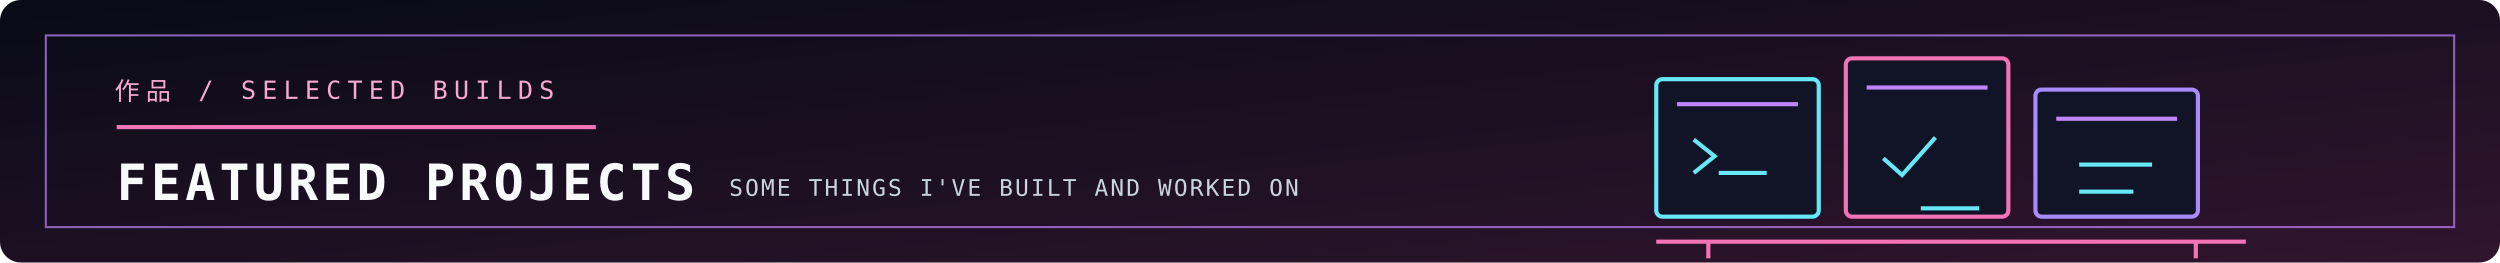
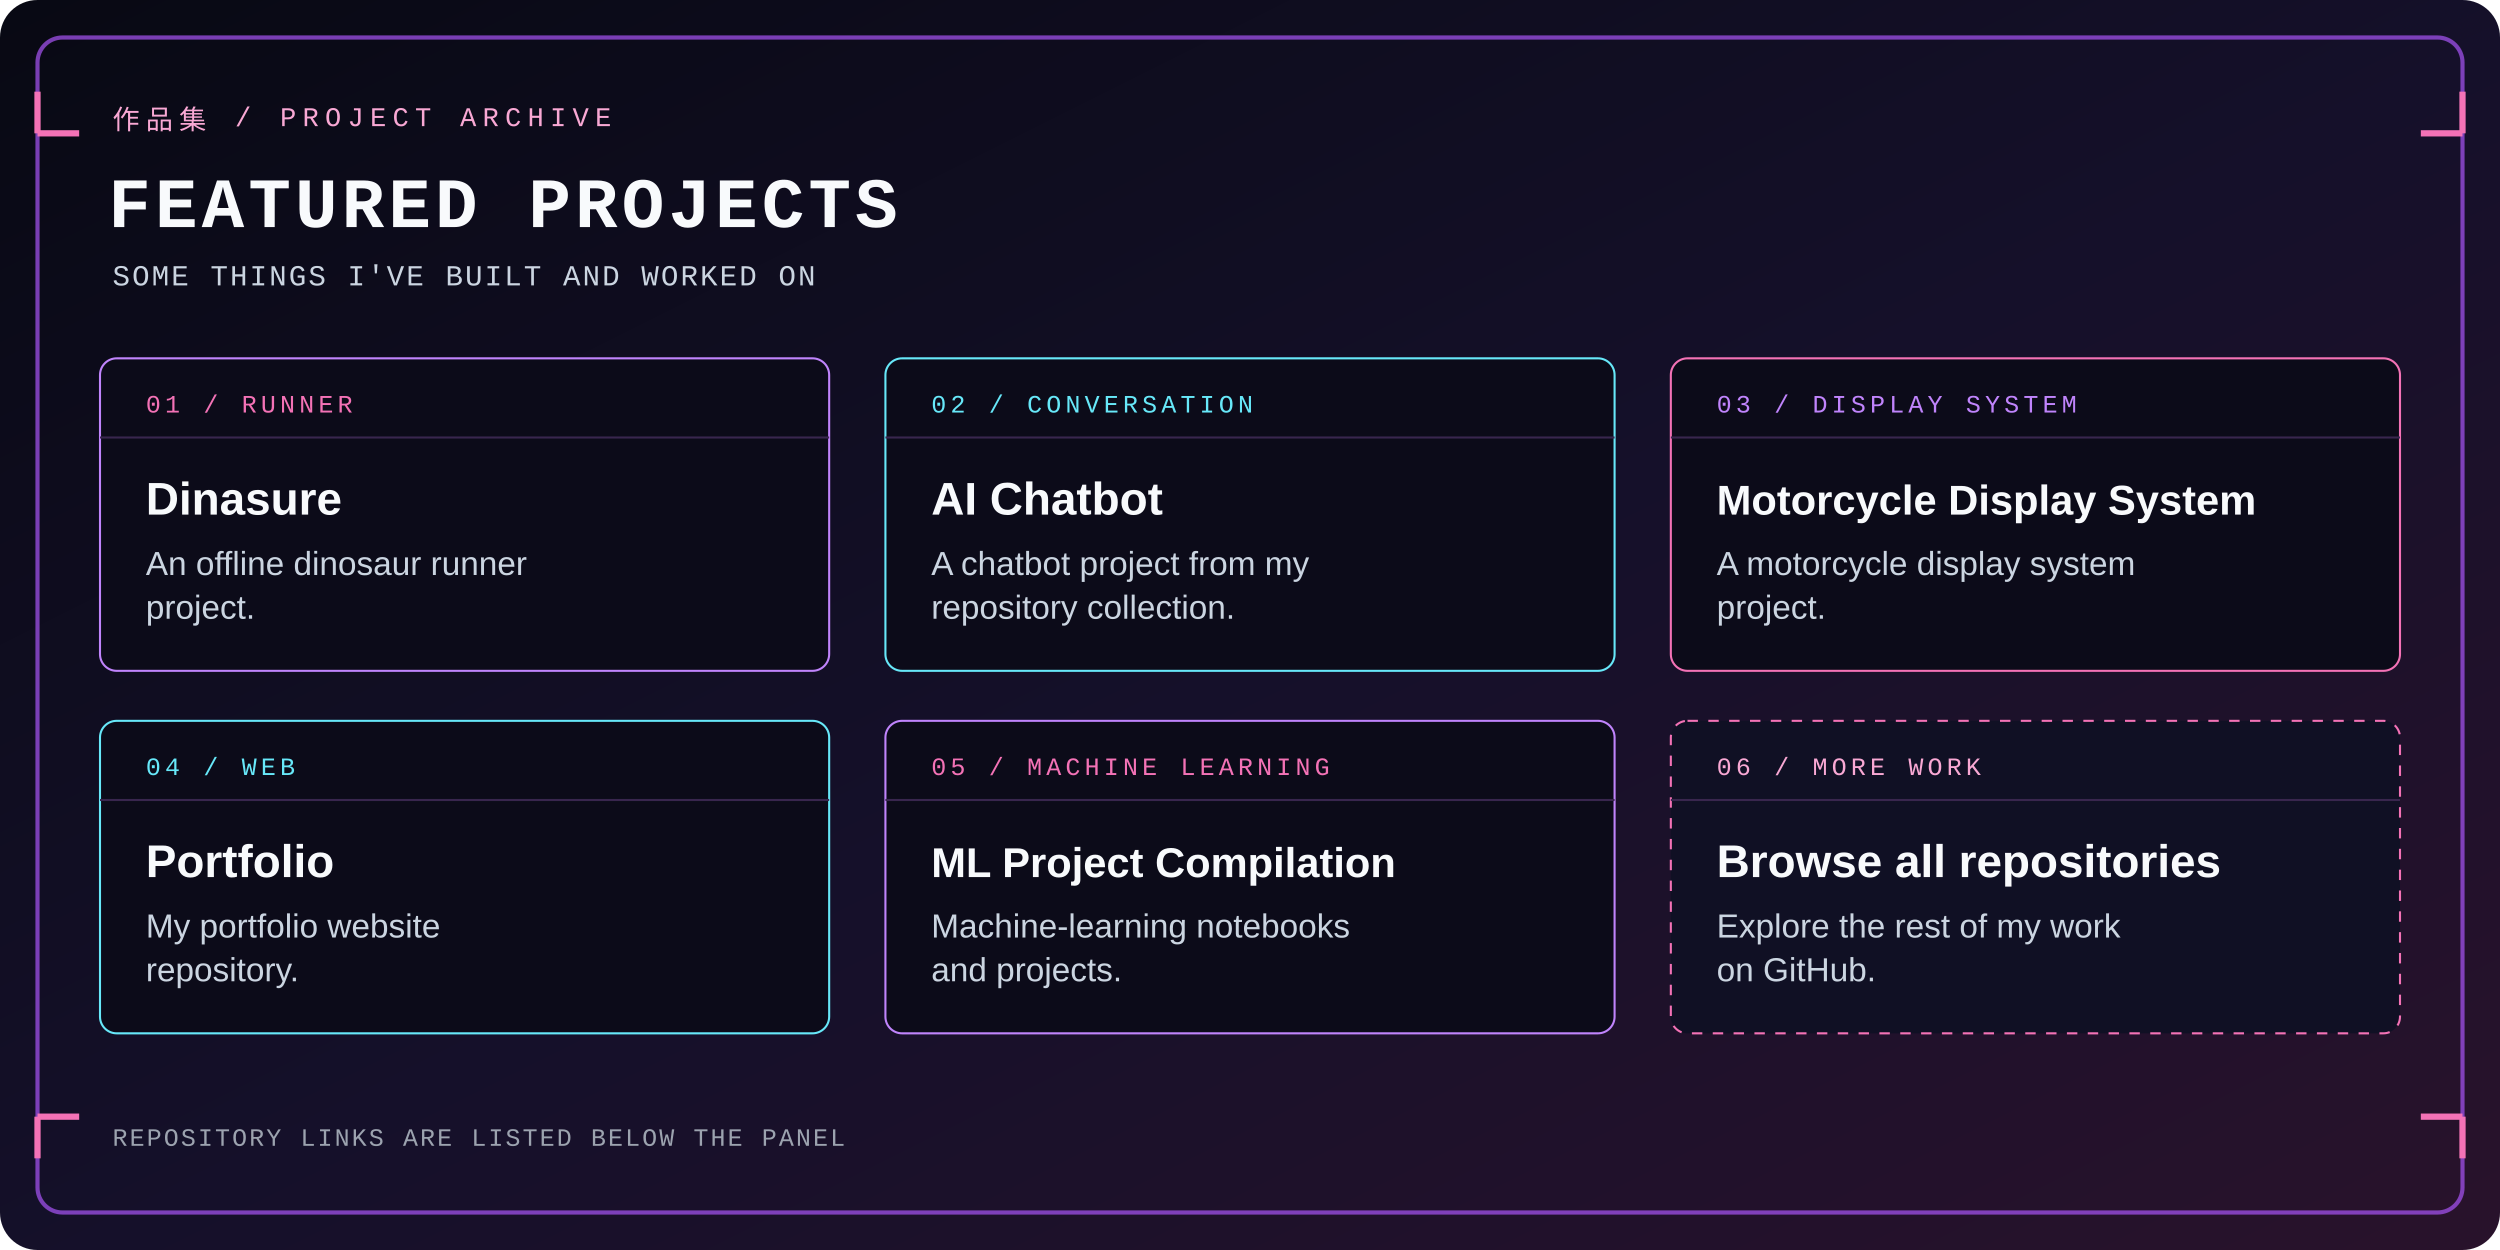
- <svg xmlns="http://www.w3.org/2000/svg" width="1200" height="126" viewBox="0 0 1200 126" role="img" aria-labelledby="title desc">
+ <svg xmlns="http://www.w3.org/2000/svg" width="1200" height="600" viewBox="0 0 1200 600" role="img" aria-labelledby="title desc">
  <defs>
-     <linearGradient id="bg" x2="1" y2="1">
-       <stop stop-color="#090b17" />
-       <stop offset="1" stop-color="#30152e" />
+     <linearGradient id="bg" x1="0" y1="0" x2="1" y2="1">
+       <stop stop-color="#080913" />
+       <stop offset=".52" stop-color="#15102a" />
+       <stop offset="1" stop-color="#29122b" />
    </linearGradient>
  </defs>
-   <rect width="1200" height="126" rx="10" fill="url(#bg)" />
-   <path d="M22 17h1156v92H22zM22 17h24M22 17v24M1178 17h-24M1178 17v24M22 109h24M22 109V85m1156 24h-24m24 0V85" fill="none" stroke="#c084fc" stroke-opacity=".7" />
-   <text x="55" y="48" fill="#f9a8d4" font-family="monospace" font-size="12" letter-spacing="3">作品  /  SELECTED BUILDS</text>
-   <path d="M56 61h230" stroke="#f472b6" stroke-width="2" />
-   <text x="56" y="96" fill="#f8fafc" font-family="monospace" font-size="24" font-weight="700" letter-spacing="2">FEATURED PROJECTS</text>
-   <text x="350" y="94" fill="#cbd5e1" font-family="monospace" font-size="11" letter-spacing="1">SOME THINGS I'VE BUILT AND WORKED ON</text>
-   <g transform="translate(795 28)" stroke-width="2">
-     <rect x="0" y="10" width="78" height="66" rx="3" fill="#111426" stroke="#67e8f9" />
-     <rect x="91" y="0" width="78" height="76" rx="3" fill="#111426" stroke="#f472b6" />
-     <rect x="182" y="15" width="78" height="61" rx="3" fill="#111426" stroke="#a78bfa" />
-     <path d="M10 22h58M101 14h58M192 29h58" stroke="#c084fc" />
-     <path d="m18 39 10 8-10 8m12 0h23m56-7 9 8 16-18m-7 34h28m48-21h35m-35 13h26" fill="none" stroke="#67e8f9" />
-     <path d="M0 88h283" stroke="#f472b6" />
-     <path d="M25 88v8m234-8v8" stroke="#f472b6" />
+   <rect width="1200" height="600" rx="18" fill="url(#bg)" />
+   <rect x="18" y="18" width="1164" height="564" rx="12" fill="none" stroke="#a855f7" stroke-opacity=".7" stroke-width="2" />
+   <path d="M18 64h20M18 64V44M1182 64h-20m20 0V44M18 536h20m-20 0v20m1164-20h-20m20 0v20" stroke="#f472b6" stroke-width="3" />
+   <text x="54" y="62" fill="#f9a8d4" font-family="Courier New,monospace" font-size="13" letter-spacing="3">作品集  /  PROJECT ARCHIVE</text>
+   <text x="52" y="109" fill="#f8fafc" font-family="Courier New,monospace" font-size="34" font-weight="700" letter-spacing="2">FEATURED PROJECTS</text>
+   <text x="54" y="137" fill="#cbd5e1" font-family="Courier New,monospace" font-size="14" letter-spacing="1">SOME THINGS I'VE BUILT AND WORKED ON</text>
+   <g>
+     <rect x="48" y="172" width="350" height="150" rx="8" fill="#0c0b19" stroke="#c084fc" />
+     <path d="M48 210h350" stroke="#39264e" />
+     <text x="70" y="198" fill="#f472b6" font-family="Courier New,monospace" font-size="12" letter-spacing="2">01 / RUNNER</text>
+     <text x="70" y="247" fill="#f8fafc" font-family="Arial,sans-serif" font-size="22" font-weight="700">Dinasure</text>
+     <text x="70" y="276" fill="#cbd5e1" font-family="Arial,sans-serif" font-size="16">
+       <tspan x="70">An offline dinosaur runner</tspan>
+       <tspan x="70" dy="21">project.</tspan>
+     </text>
  </g>
+   <g>
+     <rect x="425" y="172" width="350" height="150" rx="8" fill="#0c0b19" stroke="#67e8f9" />
+     <path d="M425 210h350" stroke="#39264e" />
+     <text x="447" y="198" fill="#67e8f9" font-family="Courier New,monospace" font-size="12" letter-spacing="2">02 / CONVERSATION</text>
+     <text x="447" y="247" fill="#f8fafc" font-family="Arial,sans-serif" font-size="22" font-weight="700">AI Chatbot</text>
+     <text x="447" y="276" fill="#cbd5e1" font-family="Arial,sans-serif" font-size="16">
+       <tspan x="447">A chatbot project from my</tspan>
+       <tspan x="447" dy="21">repository collection.</tspan>
+     </text>
+   </g>
+   <g>
+     <rect x="802" y="172" width="350" height="150" rx="8" fill="#0c0b19" stroke="#f472b6" />
+     <path d="M802 210h350" stroke="#39264e" />
+     <text x="824" y="198" fill="#c084fc" font-family="Courier New,monospace" font-size="12" letter-spacing="2">03 / DISPLAY SYSTEM</text>
+     <text x="824" y="247" fill="#f8fafc" font-family="Arial,sans-serif" font-size="20" font-weight="700">Motorcycle Display System</text>
+     <text x="824" y="276" fill="#cbd5e1" font-family="Arial,sans-serif" font-size="16">
+       <tspan x="824">A motorcycle display system</tspan>
+       <tspan x="824" dy="21">project.</tspan>
+     </text>
+   </g>
+   <g>
+     <rect x="48" y="346" width="350" height="150" rx="8" fill="#0c0b19" stroke="#67e8f9" />
+     <path d="M48 384h350" stroke="#39264e" />
+     <text x="70" y="372" fill="#67e8f9" font-family="Courier New,monospace" font-size="12" letter-spacing="2">04 / WEB</text>
+     <text x="70" y="421" fill="#f8fafc" font-family="Arial,sans-serif" font-size="22" font-weight="700">Portfolio</text>
+     <text x="70" y="450" fill="#cbd5e1" font-family="Arial,sans-serif" font-size="16">
+       <tspan x="70">My portfolio website</tspan>
+       <tspan x="70" dy="21">repository.</tspan>
+     </text>
+   </g>
+   <g>
+     <rect x="425" y="346" width="350" height="150" rx="8" fill="#0c0b19" stroke="#c084fc" />
+     <path d="M425 384h350" stroke="#39264e" />
+     <text x="447" y="372" fill="#f472b6" font-family="Courier New,monospace" font-size="12" letter-spacing="2">05 / MACHINE LEARNING</text>
+     <text x="447" y="421" fill="#f8fafc" font-family="Arial,sans-serif" font-size="20" font-weight="700">ML Project Compilation</text>
+     <text x="447" y="450" fill="#cbd5e1" font-family="Arial,sans-serif" font-size="16">
+       <tspan x="447">Machine-learning notebooks</tspan>
+       <tspan x="447" dy="21">and projects.</tspan>
+     </text>
+   </g>
+   <g>
+     <rect x="802" y="346" width="350" height="150" rx="8" fill="#101024" stroke="#f472b6" stroke-dasharray="5 5" />
+     <path d="M802 384h350" stroke="#39264e" />
+     <text x="824" y="372" fill="#f9a8d4" font-family="Courier New,monospace" font-size="12" letter-spacing="2">06 / MORE WORK</text>
+     <text x="824" y="421" fill="#f8fafc" font-family="Arial,sans-serif" font-size="22" font-weight="700">Browse all repositories</text>
+     <text x="824" y="450" fill="#cbd5e1" font-family="Arial,sans-serif" font-size="16">
+       <tspan x="824">Explore the rest of my work</tspan>
+       <tspan x="824" dy="21">on GitHub.</tspan>
+     </text>
+   </g>
+   <text x="54" y="550" fill="#9ca3af" font-family="Courier New,monospace" font-size="12" letter-spacing="1">REPOSITORY LINKS ARE LISTED BELOW THE PANEL</text>
</svg>
